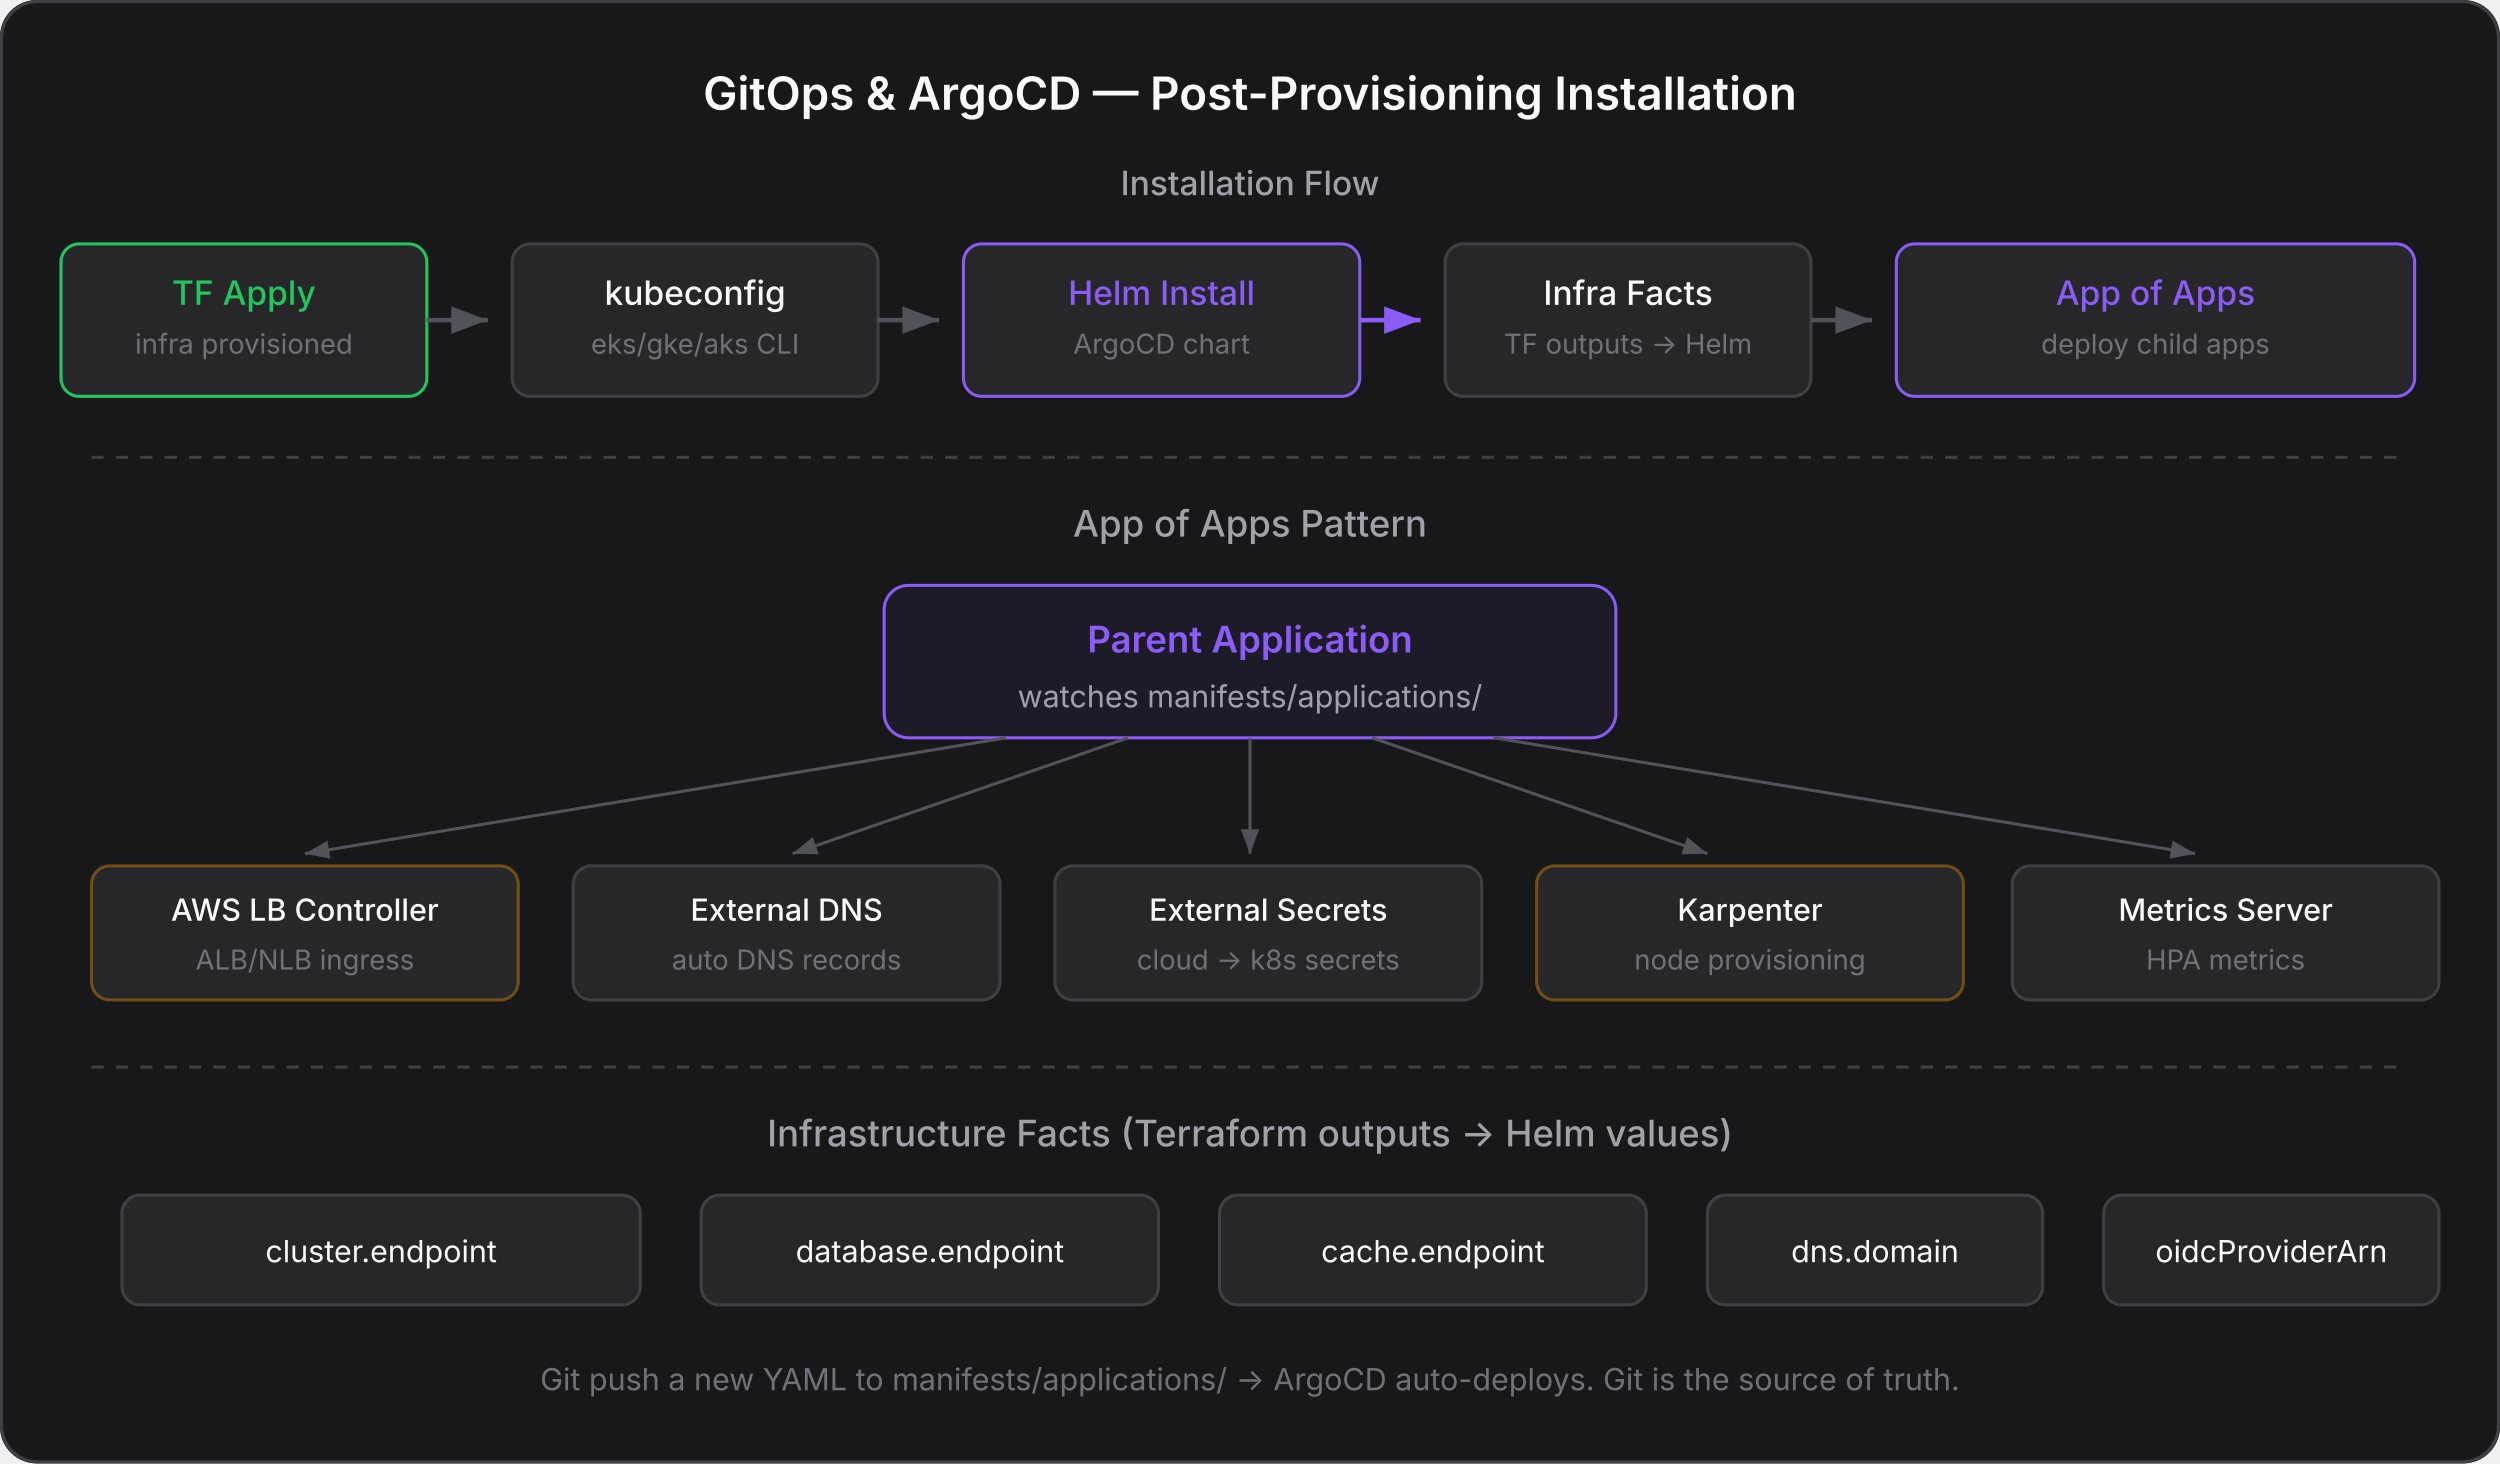
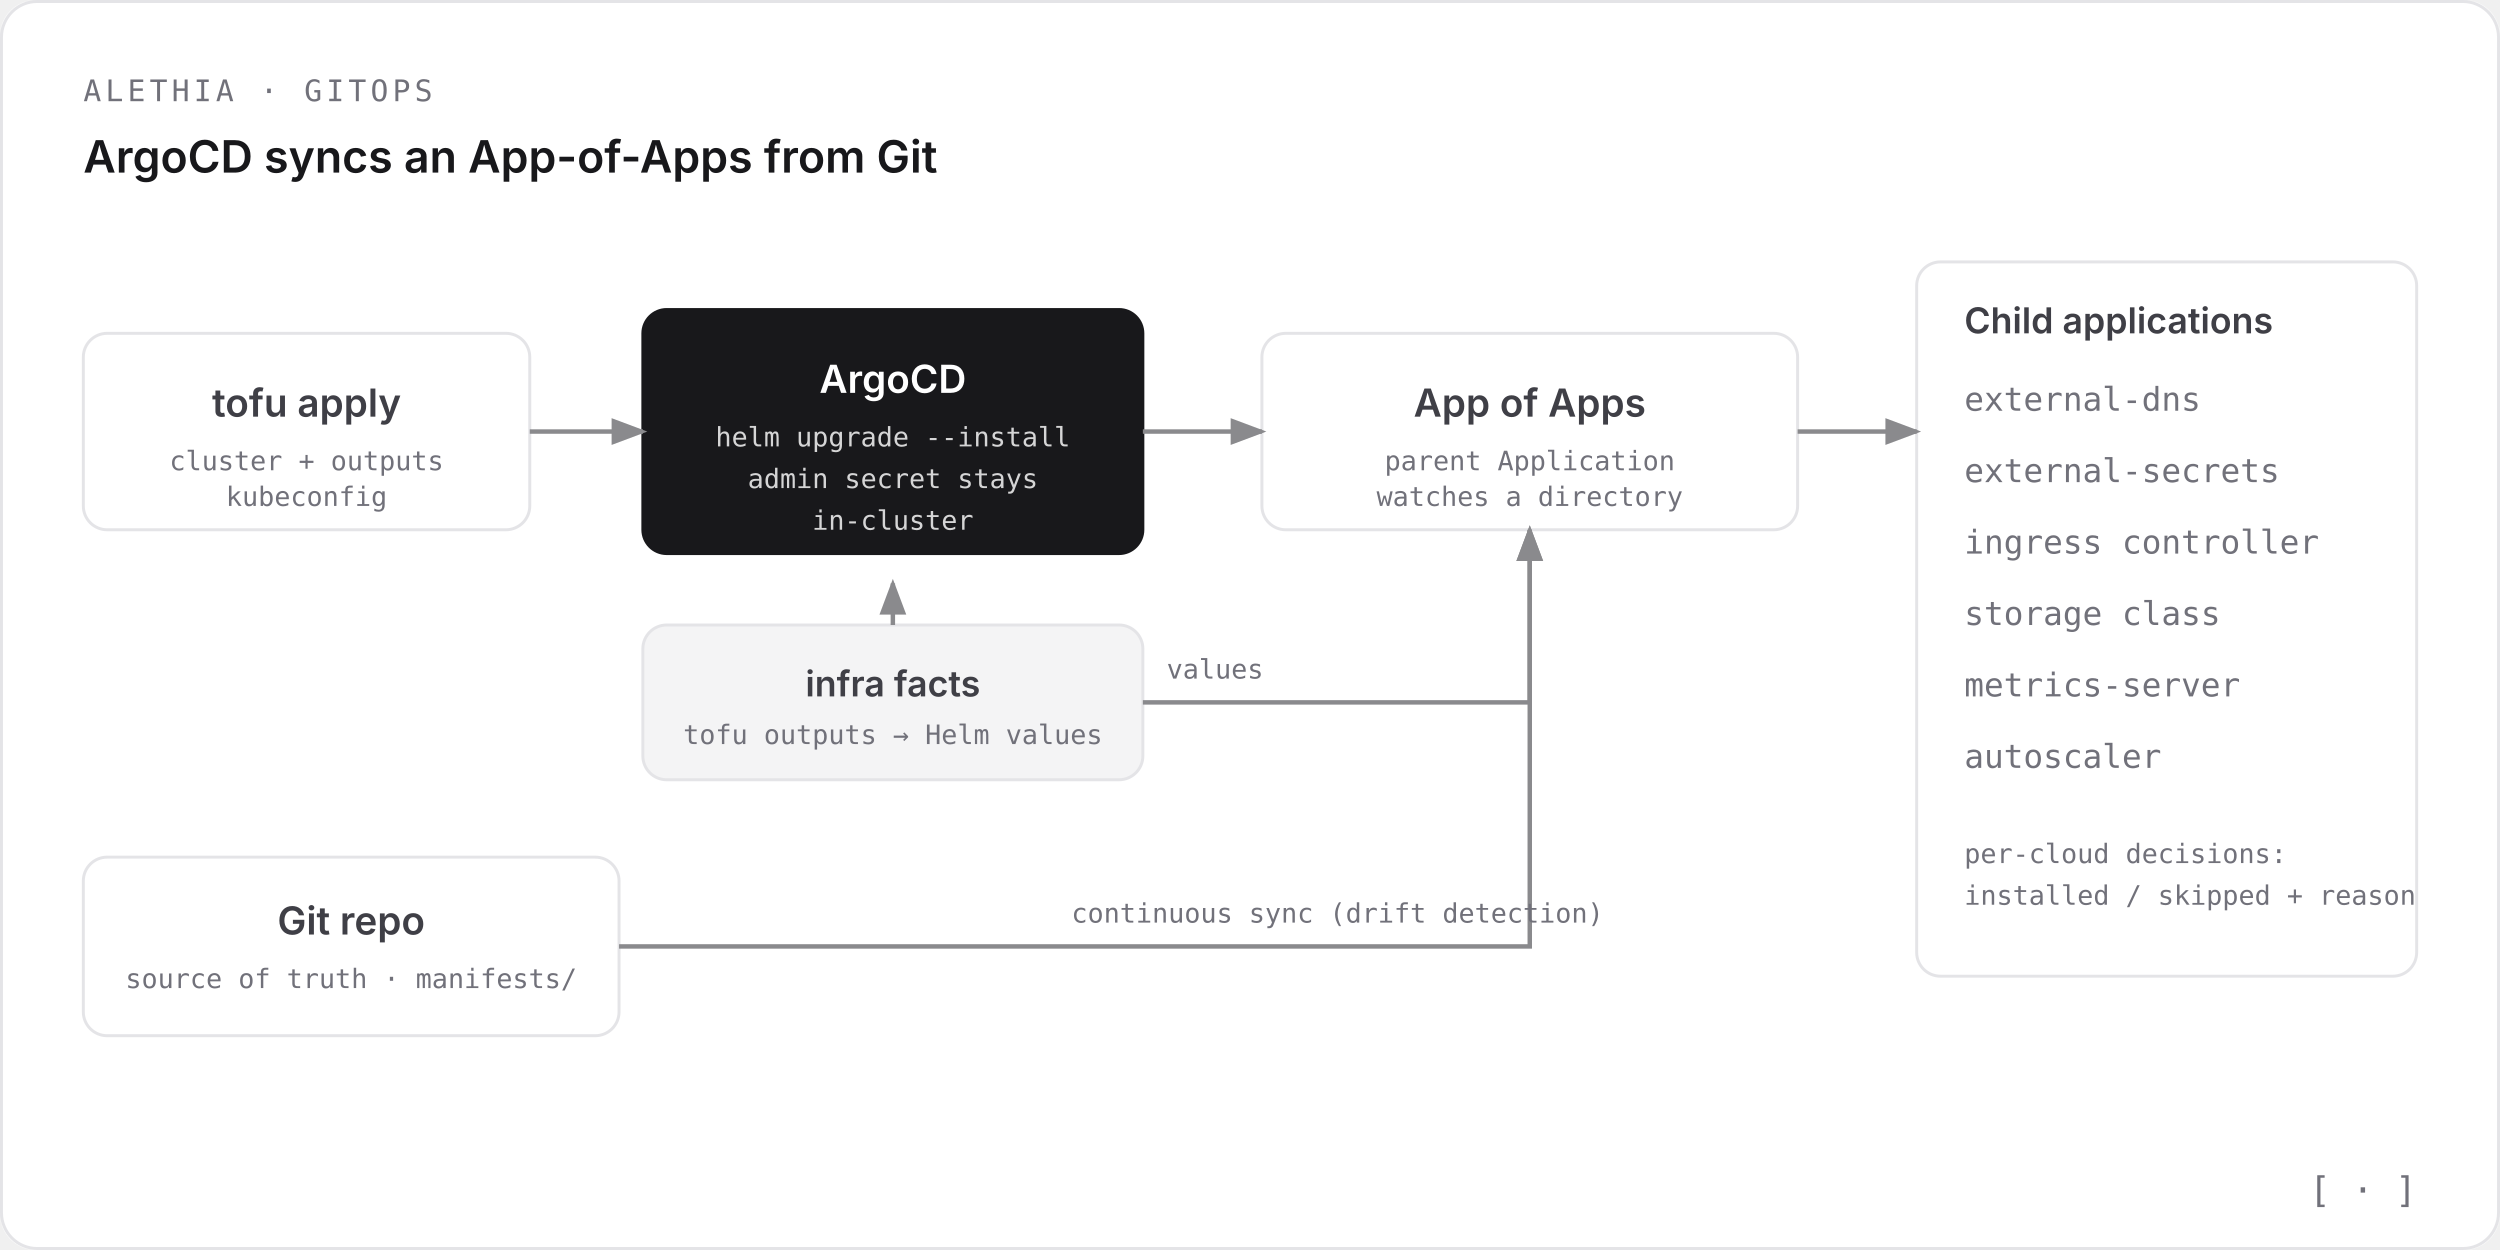
- <svg xmlns="http://www.w3.org/2000/svg" viewBox="0 0 820 480" width="100%" fill="none">
+ <svg xmlns="http://www.w3.org/2000/svg" viewBox="0 0 840 420" width="100%" role="img" aria-label="GitOps: after tofu apply the Runner installs ArgoCD, which syncs an App-of-Apps from Git into the cluster">
+   <style>
+     .d-bg{fill:#fafafa}.d-surface{fill:#fff;stroke:#e4e4e7;stroke-width:1}.d-surface2{fill:#f4f4f5;stroke:#e4e4e7;stroke-width:1}.d-emph{fill:#18181b;stroke:#18181b}
+     .d-title{fill:#18181b}.d-label{fill:#3f3f46}.d-sub{fill:#71717a}.d-emph-text{fill:#fff}
+     .d-eyebrow{fill:#71717a;letter-spacing:.14em}.d-edge{stroke:#8a8a8d;stroke-width:1.5;fill:none}
+     .d-edge-fill{fill:#8a8a8d}.d-grid{stroke:#f0f0f1;stroke-width:1}
+     text{font-family:'Geist',ui-sans-serif,system-ui,-apple-system,'Segoe UI',sans-serif}
+     .mono{font-family:'Geist Mono',ui-monospace,SFMono-Regular,Menlo,monospace}
+     @media (prefers-color-scheme:dark){
+       .d-bg{fill:#101012}.d-surface{fill:#18181b;stroke:#2c2c30}.d-surface2{fill:#202023;stroke:#2c2c30}.d-emph{fill:#fafafa;stroke:#fafafa}
+       .d-title{fill:#fafafa}.d-label{fill:#d4d4d8}.d-sub{fill:#8a8a8d}.d-emph-text{fill:#18181b}
+       .d-eyebrow{fill:#8a8a8d}.d-edge{stroke:#71717a}.d-edge-fill{fill:#71717a}.d-grid{stroke:#1a1a1d}
+     }
+   </style>
  <defs>
-     <marker id="arrow" markerWidth="8" markerHeight="6" refX="8" refY="3" orient="auto">
-       <path d="M0,0 L8,3 L0,6" fill="#52525B" />
-     </marker>
-     <marker id="arrow-accent" markerWidth="8" markerHeight="6" refX="8" refY="3" orient="auto">
-       <path d="M0,0 L8,3 L0,6" fill="#8B5CF6" />
+     <pattern id="grid" width="28" height="28" patternUnits="userSpaceOnUse">
+       <path class="d-grid" d="M28 0 H0 V28" fill="none" />
+     </pattern>
+     <marker id="ar" markerWidth="8" markerHeight="8" refX="7" refY="3" orient="auto">
+       <path class="d-edge-fill" d="M0,0 L8,3 L0,6" />
    </marker>
  </defs>
-   <rect width="820" height="480" rx="12" fill="#18181B" />
-   <rect x="0.5" y="0.5" width="819" height="479" rx="12" fill="none" stroke="#3F3F46" />
-   <text x="410" y="36" text-anchor="middle" font-family="Inter, system-ui, sans-serif" font-size="15" font-weight="600" fill="#FAFAFA">GitOps &amp; ArgoCD — Post-Provisioning Installation</text>
-   <text x="410" y="64" text-anchor="middle" font-family="Inter, system-ui, sans-serif" font-size="11" font-weight="500" fill="#A1A1AA">Installation Flow</text>
-   <rect x="20" y="80" width="120" height="50" rx="6" fill="#27272A" stroke="#22C55E" />
-   <text x="80" y="100" text-anchor="middle" font-family="Inter, system-ui, sans-serif" font-size="11" font-weight="500" fill="#22C55E">TF Apply</text>
-   <text x="80" y="116" text-anchor="middle" font-family="Inter, system-ui, sans-serif" font-size="9" fill="#71717A">infra provisioned</text>
-   <line x1="140" y1="105" x2="160" y2="105" stroke="#52525B" stroke-width="1.5" marker-end="url(#arrow)" />
-   <rect x="168" y="80" width="120" height="50" rx="6" fill="#27272A" stroke="#3F3F46" />
-   <text x="228" y="100" text-anchor="middle" font-family="Inter, system-ui, sans-serif" font-size="11" font-weight="500" fill="#FAFAFA">kubeconfig</text>
-   <text x="228" y="116" text-anchor="middle" font-family="Inter, system-ui, sans-serif" font-size="9" fill="#71717A">eks/gke/aks CLI</text>
-   <line x1="288" y1="105" x2="308" y2="105" stroke="#52525B" stroke-width="1.5" marker-end="url(#arrow)" />
-   <rect x="316" y="80" width="130" height="50" rx="6" fill="#27272A" stroke="#8B5CF6" />
-   <text x="381" y="100" text-anchor="middle" font-family="Inter, system-ui, sans-serif" font-size="11" font-weight="500" fill="#8B5CF6">Helm Install</text>
-   <text x="381" y="116" text-anchor="middle" font-family="Inter, system-ui, sans-serif" font-size="9" fill="#71717A">ArgoCD chart</text>
-   <line x1="446" y1="105" x2="466" y2="105" stroke="#8B5CF6" stroke-width="1.5" marker-end="url(#arrow-accent)" />
-   <rect x="474" y="80" width="120" height="50" rx="6" fill="#27272A" stroke="#3F3F46" />
-   <text x="534" y="100" text-anchor="middle" font-family="Inter, system-ui, sans-serif" font-size="11" font-weight="500" fill="#FAFAFA">Infra Facts</text>
-   <text x="534" y="116" text-anchor="middle" font-family="Inter, system-ui, sans-serif" font-size="9" fill="#71717A">TF outputs → Helm</text>
-   <line x1="594" y1="105" x2="614" y2="105" stroke="#52525B" stroke-width="1.5" marker-end="url(#arrow)" />
-   <rect x="622" y="80" width="170" height="50" rx="6" fill="#27272A" stroke="#8B5CF6" />
-   <text x="707" y="100" text-anchor="middle" font-family="Inter, system-ui, sans-serif" font-size="11" font-weight="500" fill="#8B5CF6">App of Apps</text>
-   <text x="707" y="116" text-anchor="middle" font-family="Inter, system-ui, sans-serif" font-size="9" fill="#71717A">deploy child apps</text>
-   <line x1="30" y1="150" x2="790" y2="150" stroke="#3F3F46" stroke-dasharray="4 4" />
-   <text x="410" y="176" text-anchor="middle" font-family="Inter, system-ui, sans-serif" font-size="12" font-weight="500" fill="#A1A1AA">App of Apps Pattern</text>
-   <rect x="290" y="192" width="240" height="50" rx="8" fill="#8B5CF610" stroke="#8B5CF6" />
-   <text x="410" y="214" text-anchor="middle" font-family="Inter, system-ui, sans-serif" font-size="12" font-weight="600" fill="#8B5CF6">Parent Application</text>
-   <text x="410" y="232" text-anchor="middle" font-family="Inter, system-ui, sans-serif" font-size="10" fill="#A1A1AA">watches manifests/applications/</text>
-   <line x1="330" y1="242" x2="100" y2="280" stroke="#52525B" stroke-width="1" marker-end="url(#arrow)" />
-   <line x1="370" y1="242" x2="260" y2="280" stroke="#52525B" stroke-width="1" marker-end="url(#arrow)" />
-   <line x1="410" y1="242" x2="410" y2="280" stroke="#52525B" stroke-width="1" marker-end="url(#arrow)" />
-   <line x1="450" y1="242" x2="560" y2="280" stroke="#52525B" stroke-width="1" marker-end="url(#arrow)" />
-   <line x1="490" y1="242" x2="720" y2="280" stroke="#52525B" stroke-width="1" marker-end="url(#arrow)" />
-   <rect x="30" y="284" width="140" height="44" rx="6" fill="#27272A" stroke="#FF990060" />
-   <text x="100" y="302" text-anchor="middle" font-family="Inter, system-ui, sans-serif" font-size="10" font-weight="500" fill="#FAFAFA">AWS LB Controller</text>
-   <text x="100" y="318" text-anchor="middle" font-family="Inter, system-ui, sans-serif" font-size="9" fill="#71717A">ALB/NLB ingress</text>
-   <rect x="188" y="284" width="140" height="44" rx="6" fill="#27272A" stroke="#3F3F46" />
-   <text x="258" y="302" text-anchor="middle" font-family="Inter, system-ui, sans-serif" font-size="10" font-weight="500" fill="#FAFAFA">External DNS</text>
-   <text x="258" y="318" text-anchor="middle" font-family="Inter, system-ui, sans-serif" font-size="9" fill="#71717A">auto DNS records</text>
-   <rect x="346" y="284" width="140" height="44" rx="6" fill="#27272A" stroke="#3F3F46" />
-   <text x="416" y="302" text-anchor="middle" font-family="Inter, system-ui, sans-serif" font-size="10" font-weight="500" fill="#FAFAFA">External Secrets</text>
-   <text x="416" y="318" text-anchor="middle" font-family="Inter, system-ui, sans-serif" font-size="9" fill="#71717A">cloud → k8s secrets</text>
-   <rect x="504" y="284" width="140" height="44" rx="6" fill="#27272A" stroke="#FF990060" />
-   <text x="574" y="302" text-anchor="middle" font-family="Inter, system-ui, sans-serif" font-size="10" font-weight="500" fill="#FAFAFA">Karpenter</text>
-   <text x="574" y="318" text-anchor="middle" font-family="Inter, system-ui, sans-serif" font-size="9" fill="#71717A">node provisioning</text>
-   <rect x="660" y="284" width="140" height="44" rx="6" fill="#27272A" stroke="#3F3F46" />
-   <text x="730" y="302" text-anchor="middle" font-family="Inter, system-ui, sans-serif" font-size="10" font-weight="500" fill="#FAFAFA">Metrics Server</text>
-   <text x="730" y="318" text-anchor="middle" font-family="Inter, system-ui, sans-serif" font-size="9" fill="#71717A">HPA metrics</text>
-   <line x1="30" y1="350" x2="790" y2="350" stroke="#3F3F46" stroke-dasharray="4 4" />
-   <text x="410" y="376" text-anchor="middle" font-family="Inter, system-ui, sans-serif" font-size="12" font-weight="500" fill="#A1A1AA">Infrastructure Facts (Terraform outputs → Helm values)</text>
-   <rect x="40" y="392" width="170" height="36" rx="6" fill="#27272A" stroke="#3F3F46" />
-   <text x="125" y="414" text-anchor="middle" font-family="Inter, system-ui, sans-serif" font-size="10" fill="#FAFAFA">cluster.endpoint</text>
-   <rect x="230" y="392" width="150" height="36" rx="6" fill="#27272A" stroke="#3F3F46" />
-   <text x="305" y="414" text-anchor="middle" font-family="Inter, system-ui, sans-serif" font-size="10" fill="#FAFAFA">database.endpoint</text>
-   <rect x="400" y="392" width="140" height="36" rx="6" fill="#27272A" stroke="#3F3F46" />
-   <text x="470" y="414" text-anchor="middle" font-family="Inter, system-ui, sans-serif" font-size="10" fill="#FAFAFA">cache.endpoint</text>
-   <rect x="560" y="392" width="110" height="36" rx="6" fill="#27272A" stroke="#3F3F46" />
-   <text x="615" y="414" text-anchor="middle" font-family="Inter, system-ui, sans-serif" font-size="10" fill="#FAFAFA">dns.domain</text>
-   <rect x="690" y="392" width="110" height="36" rx="6" fill="#27272A" stroke="#3F3F46" />
-   <text x="745" y="414" text-anchor="middle" font-family="Inter, system-ui, sans-serif" font-size="10" fill="#FAFAFA">oidcProviderArn</text>
-   <text x="410" y="456" text-anchor="middle" font-family="Inter, system-ui, sans-serif" font-size="10" fill="#71717A">Git push a new YAML to manifests/applications/ → ArgoCD auto-deploys. Git is the source of truth.</text>
+   <rect class="d-bg" x="0" y="0" width="840" height="420" rx="12" />
+   <rect x="0" y="0" width="840" height="420" rx="12" fill="url(#grid)" />
+   <rect class="d-surface" x="0.5" y="0.5" width="839" height="419" rx="12" fill="none" />
+   <text class="d-eyebrow mono" x="28" y="34" font-size="10">ALETHIA · GITOPS</text>
+   <text class="d-title" x="28" y="58" font-size="15" font-weight="600">ArgoCD syncs an App-of-Apps from Git</text>
+   <rect class="d-surface" x="28" y="112" width="150" height="66" rx="8" />
+   <text class="d-label" x="103" y="140" text-anchor="middle" font-size="13" font-weight="600">tofu apply</text>
+   <text class="d-sub mono" x="103" y="158" text-anchor="middle" font-size="9">cluster + outputs</text>
+   <text class="d-sub mono" x="103" y="170" text-anchor="middle" font-size="9">kubeconfig</text>
+   <rect class="d-emph" x="216" y="104" width="168" height="82" rx="8" />
+   <text class="d-emph-text" x="300" y="132" text-anchor="middle" font-size="13" font-weight="600">ArgoCD</text>
+   <text class="d-emph-text mono" x="300" y="150" text-anchor="middle" font-size="9" opacity="0.82">helm upgrade --install</text>
+   <text class="d-emph-text mono" x="300" y="164" text-anchor="middle" font-size="9" opacity="0.82">admin secret stays</text>
+   <text class="d-emph-text mono" x="300" y="178" text-anchor="middle" font-size="9" opacity="0.82">in-cluster</text>
+   <rect class="d-surface2" x="216" y="210" width="168" height="52" rx="8" />
+   <text class="d-label" x="300" y="234" text-anchor="middle" font-size="12" font-weight="600">infra facts</text>
+   <text class="d-sub mono" x="300" y="250" text-anchor="middle" font-size="9">tofu outputs → Helm values</text>
+   <rect class="d-surface" x="424" y="112" width="180" height="66" rx="8" />
+   <text class="d-label" x="514" y="140" text-anchor="middle" font-size="13" font-weight="600">App of Apps</text>
+   <text class="d-sub mono" x="514" y="158" text-anchor="middle" font-size="9">parent Application</text>
+   <text class="d-sub mono" x="514" y="170" text-anchor="middle" font-size="9">watches a directory</text>
+   <rect class="d-surface" x="644" y="88" width="168" height="240" rx="8" />
+   <text class="d-label" x="660" y="112" font-size="12" font-weight="600">Child applications</text>
+   <text class="d-sub mono" x="660" y="138" font-size="11">external-dns</text>
+   <text class="d-sub mono" x="660" y="162" font-size="11">external-secrets</text>
+   <text class="d-sub mono" x="660" y="186" font-size="11">ingress controller</text>
+   <text class="d-sub mono" x="660" y="210" font-size="11">storage class</text>
+   <text class="d-sub mono" x="660" y="234" font-size="11">metrics-server</text>
+   <text class="d-sub mono" x="660" y="258" font-size="11">autoscaler</text>
+   <text class="d-sub mono" x="660" y="290" font-size="9">per-cloud decisions:</text>
+   <text class="d-sub mono" x="660" y="304" font-size="9">installed / skipped + reason</text>
+   <line class="d-edge" x1="178" y1="145" x2="216" y2="145" marker-end="url(#ar)" />
+   <line class="d-edge" x1="384" y1="145" x2="424" y2="145" marker-end="url(#ar)" />
+   <line class="d-edge" x1="604" y1="145" x2="644" y2="145" marker-end="url(#ar)" />
+   <path class="d-edge" d="M300 210 V196" marker-end="url(#ar)" />
+   <path class="d-edge" d="M384 236 H514 V178" marker-end="url(#ar)" />
+   <text class="d-sub mono" x="392" y="228" font-size="9">values</text>
+   <rect class="d-surface" x="28" y="288" width="180" height="60" rx="8" />
+   <text class="d-label" x="118" y="314" text-anchor="middle" font-size="13" font-weight="600">Git repo</text>
+   <text class="d-sub mono" x="118" y="332" text-anchor="middle" font-size="9">source of truth · manifests/</text>
+   <path class="d-edge" d="M208 318 H514 V178" marker-end="url(#ar)" />
+   <text class="d-sub mono" x="360" y="310" font-size="9">continuous sync (drift detection)</text>
+   <text class="d-sub mono" x="812" y="404" text-anchor="end" font-size="12">[ · ]</text>
</svg>
